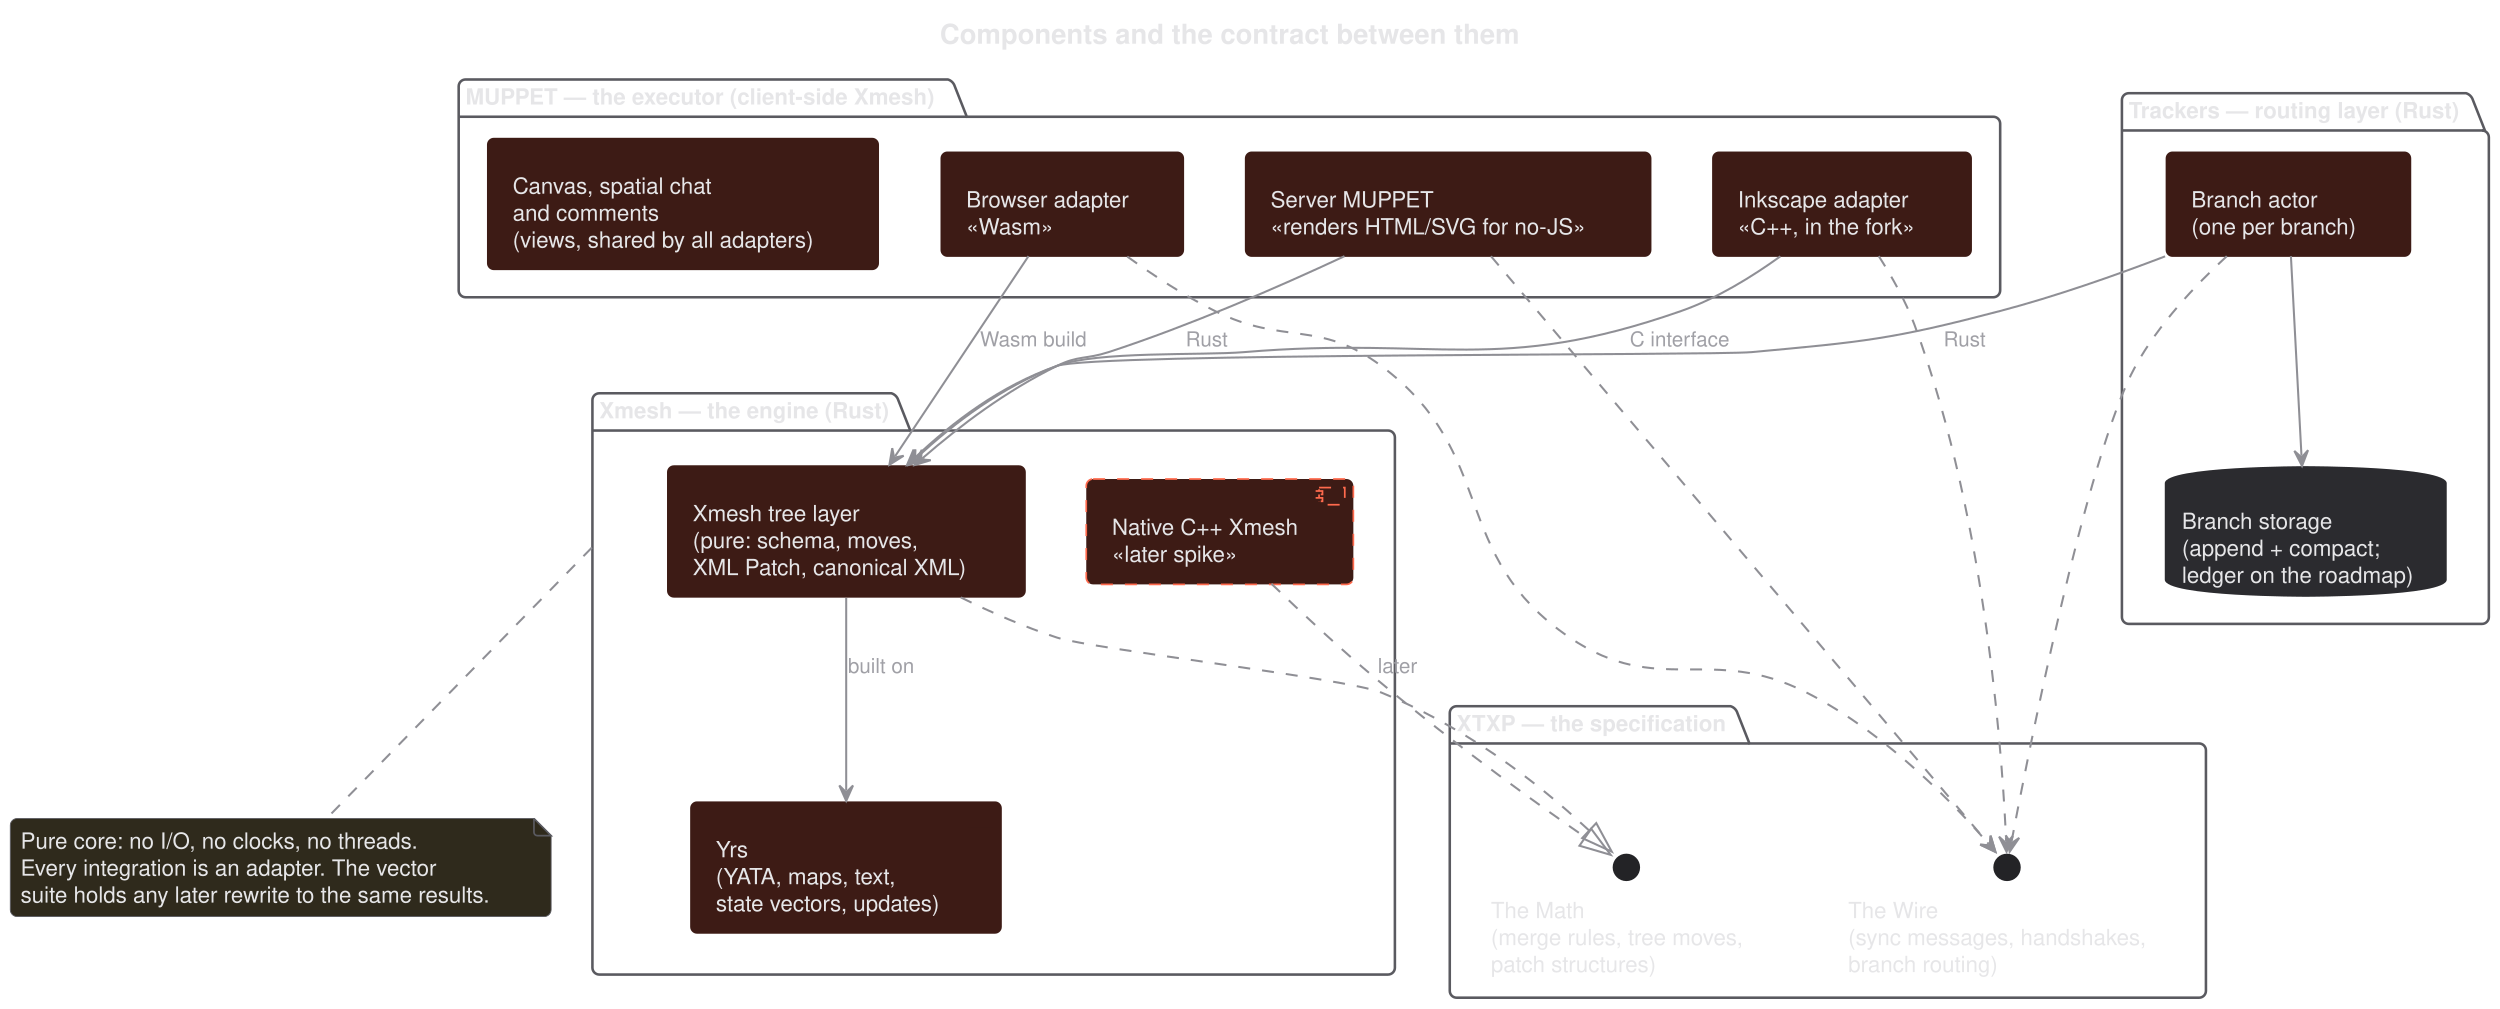
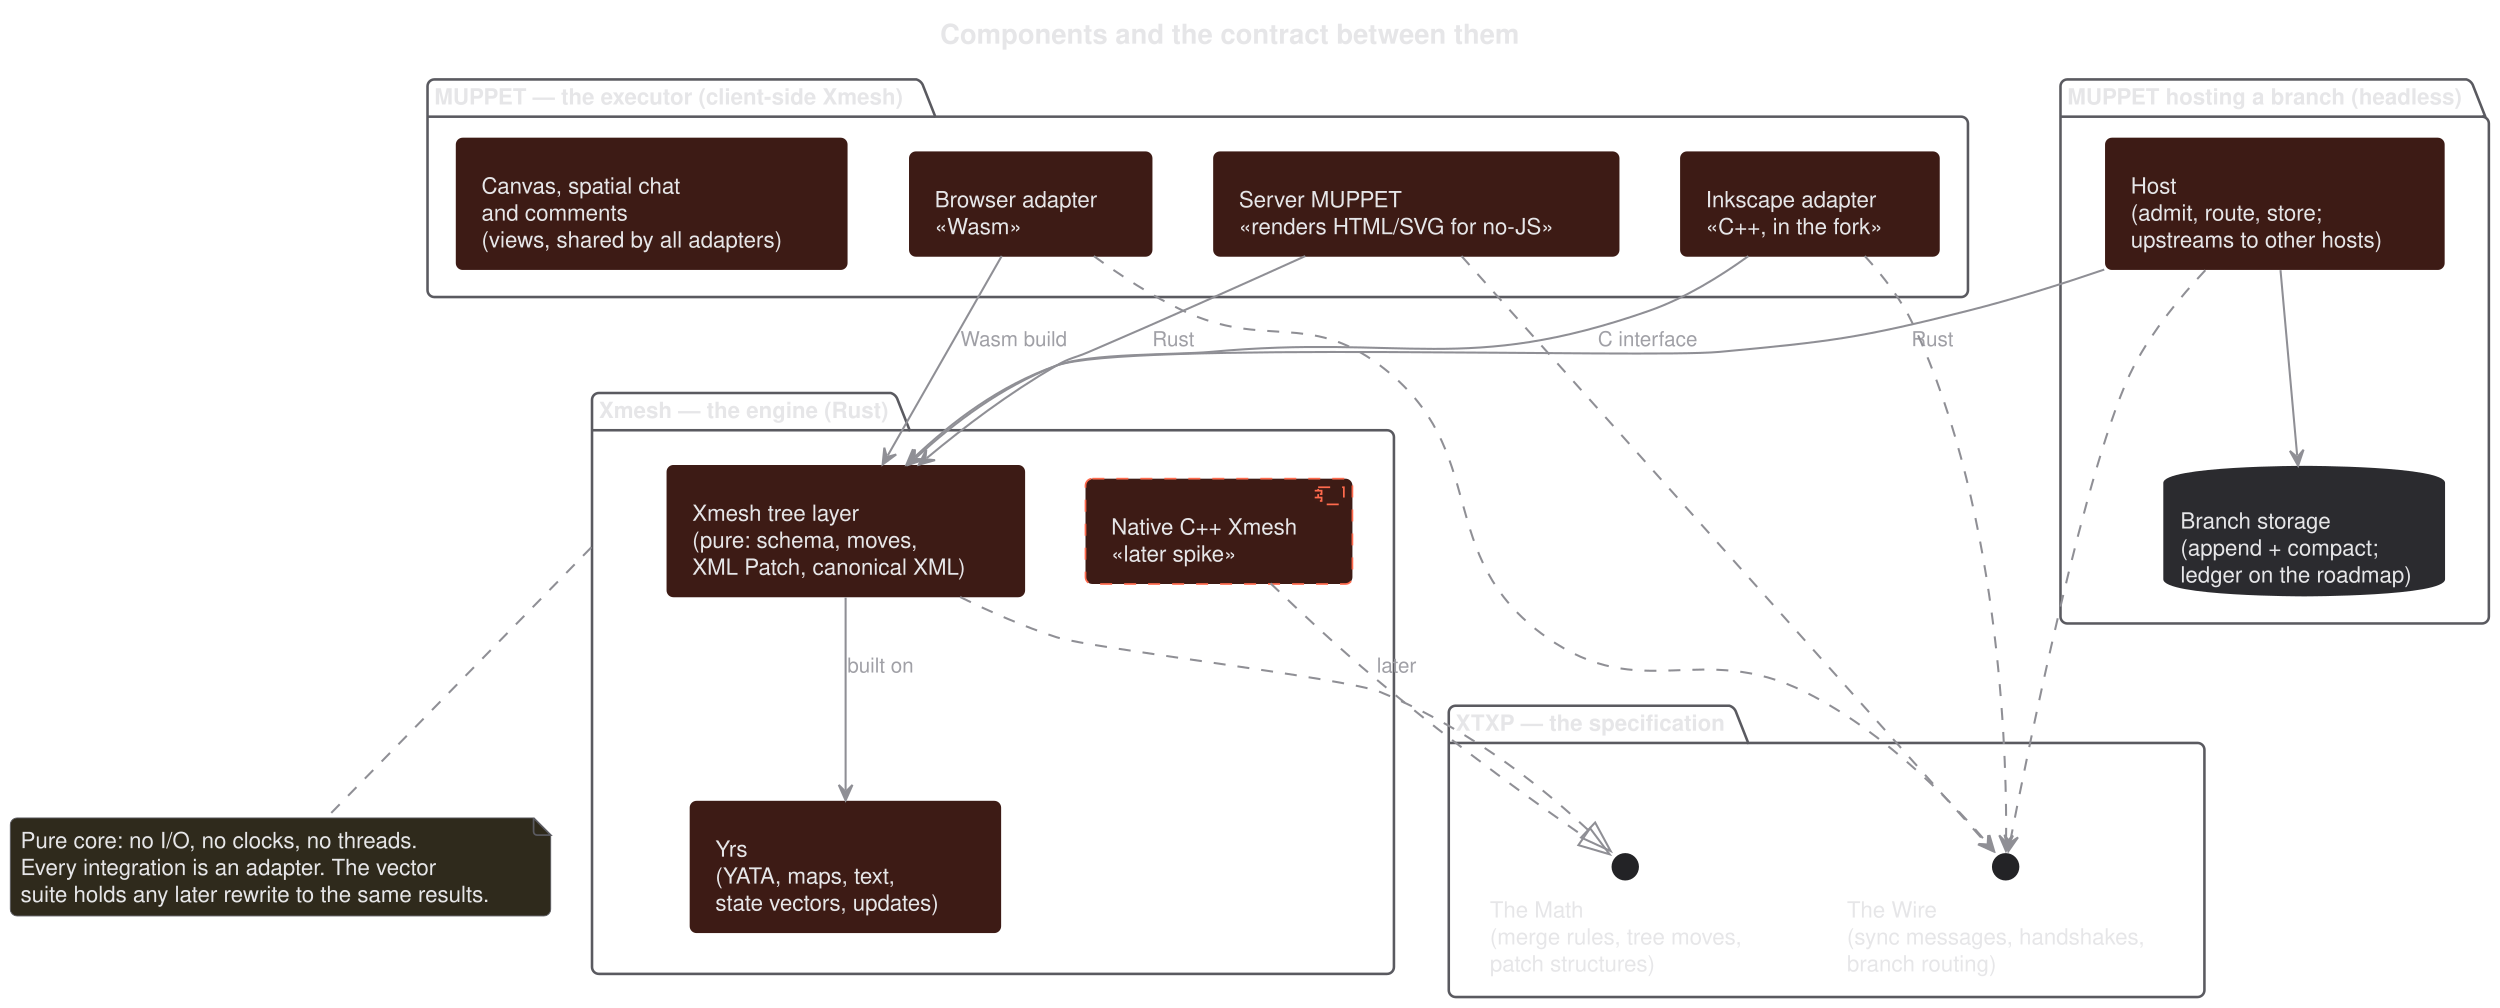
- <svg xmlns="http://www.w3.org/2000/svg" contentStyleType="text/css" data-diagram-type="DESCRIPTION" height="588px" preserveAspectRatio="none" style="width:1458px;height:588px;" version="1.1" viewBox="0 0 1458 588" width="1458px" zoomAndPan="magnify">
+ <svg xmlns="http://www.w3.org/2000/svg" contentStyleType="text/css" data-diagram-type="DESCRIPTION" height="588px" preserveAspectRatio="none" style="width:1459px;height:588px;" version="1.1" viewBox="0 0 1459 588" width="1459px" zoomAndPan="magnify">
  <defs />
  <g>
    <g class="title" data-source-line="2">
-       <text fill="#E6E6E8" font-family="Helvetica" font-size="16" font-weight="bold" lengthAdjust="spacing" textLength="348.234" x="548.133" y="25.5">Components and the contract between them</text>
+       <text fill="#E6E6E8" font-family="Helvetica" font-size="16" font-weight="bold" lengthAdjust="spacing" textLength="348.234" x="548.633" y="25.5">Components and the contract between them</text>
    </g>
    <g class="cluster" data-entity="spec" data-source-line="4" data-uid="ent0002" id="cluster_spec">
      <path d="M849.5,411.859 L1009.264,411.859 A6,6 0 0 1 1013.264,415.859 L1020.264,433.589 L1282.5,433.589 A4,4 0 0 1 1286.5,437.589 L1286.5,577.859 A4,4 0 0 1 1282.5,581.859 L849.5,581.859 A4,4 0 0 1 845.5,577.859 L845.5,415.859 A4,4 0 0 1 849.5,411.859" fill="none" style="stroke:#5A5A60;stroke-width:1.5;" />
      <line style="stroke:#5A5A60;stroke-width:1.5;" x1="845.5" x2="1020.264" y1="433.589" y2="433.589" />
      <text fill="#E6E6E8" font-family="Helvetica" font-size="13" font-weight="bold" lengthAdjust="spacing" textLength="161.764" x="849.5" y="426.453">XTXP — the specification</text>
    </g>
    <g class="cluster" data-entity="engine" data-source-line="9" data-uid="ent0005" id="cluster_engine">
      <path d="M349.5,229.359 L519.877,229.359 A6,6 0 0 1 523.877,233.359 L530.877,251.089 L809.5,251.089 A4,4 0 0 1 813.5,255.089 L813.5,564.359 A4,4 0 0 1 809.5,568.359 L349.5,568.359 A4,4 0 0 1 345.5,564.359 L345.5,233.359 A4,4 0 0 1 349.5,229.359" fill="none" style="stroke:#5A5A60;stroke-width:1.5;" />
      <line style="stroke:#5A5A60;stroke-width:1.5;" x1="345.5" x2="530.877" y1="251.089" y2="251.089" />
      <text fill="#E6E6E8" font-family="Helvetica" font-size="13" font-weight="bold" lengthAdjust="spacing" textLength="172.377" x="349.5" y="243.953">Xmesh — the engine (Rust)</text>
    </g>
    <g class="cluster" data-entity="muppet" data-source-line="15" data-uid="ent0009" id="cluster_muppet">
-       <path d="M271.5,46.359 L552.834,46.359 A6,6 0 0 1 556.834,50.359 L563.834,68.089 L1162.5,68.089 A4,4 0 0 1 1166.5,72.089 L1166.5,169.359 A4,4 0 0 1 1162.5,173.359 L271.5,173.359 A4,4 0 0 1 267.5,169.359 L267.5,50.359 A4,4 0 0 1 271.5,46.359" fill="none" style="stroke:#5A5A60;stroke-width:1.5;" />
-       <line style="stroke:#5A5A60;stroke-width:1.5;" x1="267.5" x2="563.834" y1="68.089" y2="68.089" />
-       <text fill="#E6E6E8" font-family="Helvetica" font-size="13" font-weight="bold" lengthAdjust="spacing" textLength="283.334" x="271.5" y="60.953">MUPPET — the executor (client-side Xmesh)</text>
+       <path d="M253.5,46.359 L534.834,46.359 A6,6 0 0 1 538.834,50.359 L545.834,68.089 L1144.5,68.089 A4,4 0 0 1 1148.5,72.089 L1148.5,169.359 A4,4 0 0 1 1144.5,173.359 L253.5,173.359 A4,4 0 0 1 249.5,169.359 L249.5,50.359 A4,4 0 0 1 253.5,46.359" fill="none" style="stroke:#5A5A60;stroke-width:1.5;" />
+       <line style="stroke:#5A5A60;stroke-width:1.5;" x1="249.5" x2="545.834" y1="68.089" y2="68.089" />
+       <text fill="#E6E6E8" font-family="Helvetica" font-size="13" font-weight="bold" lengthAdjust="spacing" textLength="283.334" x="253.5" y="60.953">MUPPET — the executor (client-side Xmesh)</text>
    </g>
    <g class="cluster" data-entity="trk" data-source-line="22" data-uid="ent0014" id="cluster_trk">
-       <path d="M1241.5,54.359 L1438.201,54.359 A6,6 0 0 1 1442.201,58.359 L1449.201,76.089 L1447.5,76.089 A4,4 0 0 1 1451.5,80.089 L1451.5,359.859 A4,4 0 0 1 1447.5,363.859 L1241.5,363.859 A4,4 0 0 1 1237.5,359.859 L1237.5,58.359 A4,4 0 0 1 1241.5,54.359" fill="none" style="stroke:#5A5A60;stroke-width:1.5;" />
-       <line style="stroke:#5A5A60;stroke-width:1.5;" x1="1237.5" x2="1449.201" y1="76.089" y2="76.089" />
-       <text fill="#E6E6E8" font-family="Helvetica" font-size="13" font-weight="bold" lengthAdjust="spacing" textLength="198.701" x="1241.5" y="68.953">Trackers — routing layer (Rust)</text>
+       <path d="M1206.5,46.359 L1439.427,46.359 A6,6 0 0 1 1443.427,50.359 L1450.427,68.089 L1448.5,68.089 A4,4 0 0 1 1452.5,72.089 L1452.5,359.859 A4,4 0 0 1 1448.5,363.859 L1206.5,363.859 A4,4 0 0 1 1202.5,359.859 L1202.5,50.359 A4,4 0 0 1 1206.5,46.359" fill="none" style="stroke:#5A5A60;stroke-width:1.5;" />
+       <line style="stroke:#5A5A60;stroke-width:1.5;" x1="1202.5" x2="1450.427" y1="68.089" y2="68.089" />
+       <text fill="#E6E6E8" font-family="Helvetica" font-size="13" font-weight="bold" lengthAdjust="spacing" textLength="234.927" x="1206.5" y="60.953">MUPPET hosting a branch (headless)</text>
    </g>
    <g class="entity" data-entity="math" data-source-line="5" data-uid="ent0003" id="entity_math">
      <ellipse cx="948.5" cy="505.859" fill="#232326" rx="8" ry="8" />
      <text fill="#E6E6E8" font-family="Helvetica" font-size="13" lengthAdjust="spacing" textLength="58.297" x="869.491" y="535.453">The Math</text>
      <text fill="#E6E6E8" font-family="Helvetica" font-size="13" lengthAdjust="spacing" textLength="158.019" x="869.491" y="551.183">(merge rules, tree moves,</text>
      <text fill="#E6E6E8" font-family="Helvetica" font-size="13" lengthAdjust="spacing" textLength="105.422" x="869.491" y="566.912">patch structures)</text>
    </g>
    <g class="entity" data-entity="wire" data-source-line="6" data-uid="ent0004" id="entity_wire">
      <ellipse cx="1170.5" cy="505.859" fill="#232326" rx="8" ry="8" />
      <text fill="#E6E6E8" font-family="Helvetica" font-size="13" lengthAdjust="spacing" textLength="55.745" x="1077.862" y="535.453">The Wire</text>
      <text fill="#E6E6E8" font-family="Helvetica" font-size="13" lengthAdjust="spacing" textLength="185.275" x="1077.862" y="551.183">(sync messages, handshakes,</text>
      <text fill="#E6E6E8" font-family="Helvetica" font-size="13" lengthAdjust="spacing" textLength="94.777" x="1077.862" y="566.912">branch routing)</text>
    </g>
    <g class="entity" data-entity="xm" data-source-line="10" data-uid="ent0006" id="entity_xm">
      <rect fill="#3D1B15" height="77.189" rx="4" ry="4" width="209.254" x="389" y="271.359" />
      <rect fill="#3D1B15" height="10" width="15" x="578.254" y="276.359" />
      <rect fill="#3D1B15" height="2" width="4" x="576.254" y="278.359" />
      <rect fill="#3D1B15" height="2" width="4" x="576.254" y="282.359" />
      <text fill="#E6E6E8" font-family="Helvetica" font-size="13" lengthAdjust="spacing" textLength="104.228" x="404" y="303.953">Xmesh tree layer</text>
      <text fill="#E6E6E8" font-family="Helvetica" font-size="13" lengthAdjust="spacing" textLength="140.582" x="404" y="319.683">(pure: schema, moves,</text>
      <text fill="#E6E6E8" font-family="Helvetica" font-size="13" lengthAdjust="spacing" textLength="169.254" x="404" y="335.412">XML Patch, canonical XML)</text>
    </g>
    <g class="entity" data-entity="yrs" data-source-line="11" data-uid="ent0007" id="entity_yrs">
      <rect fill="#3D1B15" height="77.189" rx="4" ry="4" width="181.762" x="402.5" y="467.359" />
      <rect fill="#3D1B15" height="10" width="15" x="564.262" y="472.359" />
      <rect fill="#3D1B15" height="2" width="4" x="562.262" y="474.359" />
      <rect fill="#3D1B15" height="2" width="4" x="562.262" y="478.359" />
      <text fill="#E6E6E8" font-family="Helvetica" font-size="13" lengthAdjust="spacing" textLength="20.579" x="417.5" y="499.953">Yrs</text>
      <text fill="#E6E6E8" font-family="Helvetica" font-size="13" lengthAdjust="spacing" textLength="115.134" x="417.5" y="515.683">(YATA, maps, text,</text>
      <text fill="#E6E6E8" font-family="Helvetica" font-size="13" lengthAdjust="spacing" textLength="141.762" x="417.5" y="531.412">state vectors, updates)</text>
    </g>
    <g class="entity" data-entity="xcpp" data-source-line="12" data-uid="ent0008" id="entity_xcpp">
      <rect fill="#3D1B15" height="61.459" rx="4" ry="4" style="stroke:#FF6A4D;stroke-width:1;stroke-dasharray:7,7;" width="155.775" x="633.5" y="279.359" />
      <rect fill="#3D1B15" height="10" style="stroke:#FF6A4D;stroke-width:1;stroke-dasharray:7,7;" width="15" x="769.275" y="284.359" />
      <rect fill="#3D1B15" height="2" style="stroke:#FF6A4D;stroke-width:1;stroke-dasharray:7,7;" width="4" x="767.275" y="286.359" />
      <rect fill="#3D1B15" height="2" style="stroke:#FF6A4D;stroke-width:1;stroke-dasharray:7,7;" width="4" x="767.275" y="290.359" />
      <text fill="#E6E6E8" font-family="Helvetica" font-size="13" lengthAdjust="spacing" textLength="115.775" x="648.5" y="311.953">Native C++ Xmesh</text>
      <text fill="#E6E6E8" font-family="Helvetica" font-size="13" lengthAdjust="spacing" textLength="78.66" x="648.5" y="327.683">«later spike»</text>
    </g>
    <g class="entity" data-entity="mink" data-source-line="16" data-uid="ent0010" id="entity_mink">
-       <rect fill="#3D1B15" height="61.459" rx="4" ry="4" width="151.541" x="998.5" y="88.359" />
-       <rect fill="#3D1B15" height="10" width="15" x="1130.041" y="93.359" />
-       <rect fill="#3D1B15" height="2" width="4" x="1128.041" y="95.359" />
-       <rect fill="#3D1B15" height="2" width="4" x="1128.041" y="99.359" />
-       <text fill="#E6E6E8" font-family="Helvetica" font-size="13" lengthAdjust="spacing" textLength="106.336" x="1013.5" y="120.953">Inkscape adapter</text>
-       <text fill="#E6E6E8" font-family="Helvetica" font-size="13" lengthAdjust="spacing" textLength="111.541" x="1013.5" y="136.683">«C++, in the fork»</text>
+       <rect fill="#3D1B15" height="61.459" rx="4" ry="4" width="151.541" x="980.5" y="88.359" />
+       <rect fill="#3D1B15" height="10" width="15" x="1112.041" y="93.359" />
+       <rect fill="#3D1B15" height="2" width="4" x="1110.041" y="95.359" />
+       <rect fill="#3D1B15" height="2" width="4" x="1110.041" y="99.359" />
+       <text fill="#E6E6E8" font-family="Helvetica" font-size="13" lengthAdjust="spacing" textLength="106.336" x="995.5" y="120.953">Inkscape adapter</text>
+       <text fill="#E6E6E8" font-family="Helvetica" font-size="13" lengthAdjust="spacing" textLength="111.541" x="995.5" y="136.683">«C++, in the fork»</text>
    </g>
    <g class="entity" data-entity="mwasm" data-source-line="17" data-uid="ent0011" id="entity_mwasm">
-       <rect fill="#3D1B15" height="61.459" rx="4" ry="4" width="142.07" x="548.5" y="88.359" />
-       <rect fill="#3D1B15" height="10" width="15" x="670.57" y="93.359" />
-       <rect fill="#3D1B15" height="2" width="4" x="668.57" y="95.359" />
-       <rect fill="#3D1B15" height="2" width="4" x="668.57" y="99.359" />
-       <text fill="#E6E6E8" font-family="Helvetica" font-size="13" lengthAdjust="spacing" textLength="102.07" x="563.5" y="120.953">Browser adapter</text>
-       <text fill="#E6E6E8" font-family="Helvetica" font-size="13" lengthAdjust="spacing" textLength="53.504" x="563.5" y="136.683">«Wasm»</text>
+       <rect fill="#3D1B15" height="61.459" rx="4" ry="4" width="142.07" x="530.5" y="88.359" />
+       <rect fill="#3D1B15" height="10" width="15" x="652.57" y="93.359" />
+       <rect fill="#3D1B15" height="2" width="4" x="650.57" y="95.359" />
+       <rect fill="#3D1B15" height="2" width="4" x="650.57" y="99.359" />
+       <text fill="#E6E6E8" font-family="Helvetica" font-size="13" lengthAdjust="spacing" textLength="102.07" x="545.5" y="120.953">Browser adapter</text>
+       <text fill="#E6E6E8" font-family="Helvetica" font-size="13" lengthAdjust="spacing" textLength="53.504" x="545.5" y="136.683">«Wasm»</text>
    </g>
    <g class="entity" data-entity="msrv" data-source-line="18" data-uid="ent0012" id="entity_msrv">
-       <rect fill="#3D1B15" height="61.459" rx="4" ry="4" width="237.12" x="726" y="88.359" />
-       <rect fill="#3D1B15" height="10" width="15" x="943.12" y="93.359" />
-       <rect fill="#3D1B15" height="2" width="4" x="941.12" y="95.359" />
-       <rect fill="#3D1B15" height="2" width="4" x="941.12" y="99.359" />
-       <text fill="#E6E6E8" font-family="Helvetica" font-size="13" lengthAdjust="spacing" textLength="98.478" x="741" y="120.953">Server MUPPET</text>
-       <text fill="#E6E6E8" font-family="Helvetica" font-size="13" lengthAdjust="spacing" textLength="197.12" x="741" y="136.683">«renders HTML/SVG for no-JS»</text>
+       <rect fill="#3D1B15" height="61.459" rx="4" ry="4" width="237.12" x="708" y="88.359" />
+       <rect fill="#3D1B15" height="10" width="15" x="925.12" y="93.359" />
+       <rect fill="#3D1B15" height="2" width="4" x="923.12" y="95.359" />
+       <rect fill="#3D1B15" height="2" width="4" x="923.12" y="99.359" />
+       <text fill="#E6E6E8" font-family="Helvetica" font-size="13" lengthAdjust="spacing" textLength="98.478" x="723" y="120.953">Server MUPPET</text>
+       <text fill="#E6E6E8" font-family="Helvetica" font-size="13" lengthAdjust="spacing" textLength="197.12" x="723" y="136.683">«renders HTML/SVG for no-JS»</text>
    </g>
    <g class="entity" data-entity="mviews" data-source-line="19" data-uid="ent0013" id="entity_mviews">
-       <rect fill="#3D1B15" height="77.189" rx="4" ry="4" width="228.64" x="284" y="80.359" />
-       <rect fill="#3D1B15" height="10" width="15" x="492.64" y="85.359" />
-       <rect fill="#3D1B15" height="2" width="4" x="490.64" y="87.359" />
-       <rect fill="#3D1B15" height="2" width="4" x="490.64" y="91.359" />
-       <text fill="#E6E6E8" font-family="Helvetica" font-size="13" lengthAdjust="spacing" textLength="123.64" x="299" y="112.953">Canvas, spatial chat</text>
-       <text fill="#E6E6E8" font-family="Helvetica" font-size="13" lengthAdjust="spacing" textLength="90.968" x="299" y="128.683">and comments</text>
-       <text fill="#E6E6E8" font-family="Helvetica" font-size="13" lengthAdjust="spacing" textLength="188.64" x="299" y="144.412">(views, shared by all adapters)</text>
+       <rect fill="#3D1B15" height="77.189" rx="4" ry="4" width="228.64" x="266" y="80.359" />
+       <rect fill="#3D1B15" height="10" width="15" x="474.64" y="85.359" />
+       <rect fill="#3D1B15" height="2" width="4" x="472.64" y="87.359" />
+       <rect fill="#3D1B15" height="2" width="4" x="472.64" y="91.359" />
+       <text fill="#E6E6E8" font-family="Helvetica" font-size="13" lengthAdjust="spacing" textLength="123.64" x="281" y="112.953">Canvas, spatial chat</text>
+       <text fill="#E6E6E8" font-family="Helvetica" font-size="13" lengthAdjust="spacing" textLength="90.968" x="281" y="128.683">and comments</text>
+       <text fill="#E6E6E8" font-family="Helvetica" font-size="13" lengthAdjust="spacing" textLength="188.64" x="281" y="144.412">(views, shared by all adapters)</text>
    </g>
    <g class="entity" data-entity="branch" data-source-line="23" data-uid="ent0015" id="entity_branch">
-       <rect fill="#3D1B15" height="61.459" rx="4" ry="4" width="143.232" x="1263" y="88.359" />
-       <rect fill="#3D1B15" height="10" width="15" x="1386.232" y="93.359" />
-       <rect fill="#3D1B15" height="2" width="4" x="1384.232" y="95.359" />
-       <rect fill="#3D1B15" height="2" width="4" x="1384.232" y="99.359" />
-       <text fill="#E6E6E8" font-family="Helvetica" font-size="13" lengthAdjust="spacing" textLength="78.819" x="1278" y="120.953">Branch actor</text>
-       <text fill="#E6E6E8" font-family="Helvetica" font-size="13" lengthAdjust="spacing" textLength="103.232" x="1278" y="136.683">(one per branch)</text>
+       <rect fill="#3D1B15" height="77.189" rx="4" ry="4" width="198.209" x="1228.5" y="80.359" />
+       <rect fill="#3D1B15" height="10" width="15" x="1406.709" y="85.359" />
+       <rect fill="#3D1B15" height="2" width="4" x="1404.709" y="87.359" />
+       <rect fill="#3D1B15" height="2" width="4" x="1404.709" y="91.359" />
+       <text fill="#E6E6E8" font-family="Helvetica" font-size="13" lengthAdjust="spacing" textLength="28.571" x="1243.5" y="112.953">Host</text>
+       <text fill="#E6E6E8" font-family="Helvetica" font-size="13" lengthAdjust="spacing" textLength="121.107" x="1243.5" y="128.683">(admit, route, store;</text>
+       <text fill="#E6E6E8" font-family="Helvetica" font-size="13" lengthAdjust="spacing" textLength="158.209" x="1243.5" y="144.412">upstreams to other hosts)</text>
    </g>
    <g class="entity" data-entity="store" data-source-line="24" data-uid="ent0016" id="entity_store">
      <path d="M1262.5,281.859 C1262.5,271.859 1344.717,271.859 1344.717,271.859 C1344.717,271.859 1426.935,271.859 1426.935,281.859 L1426.935,338.048 C1426.935,348.048 1344.717,348.048 1344.717,348.048 C1344.717,348.048 1262.5,348.048 1262.5,338.048 L1262.5,281.859" fill="#2B2B2F" />
      <path d="M1262.5,281.859 C1262.5,291.859 1344.717,291.859 1344.717,291.859 C1344.717,291.859 1426.935,291.859 1426.935,281.859" fill="none" />
      <text fill="#E6E6E8" font-family="Helvetica" font-size="13" lengthAdjust="spacing" textLength="93.806" x="1272.5" y="308.453">Branch storage</text>
      <text fill="#E6E6E8" font-family="Helvetica" font-size="13" lengthAdjust="spacing" textLength="124.566" x="1272.5" y="324.183">(append + compact;</text>
      <text fill="#E6E6E8" font-family="Helvetica" font-size="13" lengthAdjust="spacing" textLength="144.435" x="1272.5" y="339.912">ledger on the roadmap)</text>
    </g>
    <g class="entity" data-entity="GMN29" data-source-line="41" data-uid="ent0030" id="entity_GMN29">
      <path d="M6,481.359 L6,530.548 A4,4 0 0 0 10,534.548 L317.404,534.548 A4,4 0 0 0 321.404,530.548 L321.404,487.359 L311.404,477.359 L10,477.359 A4,4 0 0 0 6,481.359" fill="#2F2A1C" style="stroke:#5A5A60;stroke-width:0.5;" />
      <path d="M311.404,477.359 L311.404,485.359 A2,2 0 0 0 313.404,487.359 L321.404,487.359 L311.404,477.359" fill="#2F2A1C" style="stroke:#5A5A60;stroke-width:1;" />
      <text fill="#E6E6E8" font-family="Helvetica" font-size="13" lengthAdjust="spacing" textLength="247.603" x="12" y="494.953">Pure core: no I/O, no clocks, no threads.</text>
      <text fill="#E6E6E8" font-family="Helvetica" font-size="13" lengthAdjust="spacing" textLength="261.435" x="12" y="510.683">Every integration is an adapter. The vector</text>
      <text fill="#E6E6E8" font-family="Helvetica" font-size="13" lengthAdjust="spacing" textLength="294.404" x="12" y="526.412">suite holds any later rewrite to the same results.</text>
    </g>
    <g class="link" data-entity-1="xm" data-entity-2="yrs" data-source-line="27" data-uid="lnk17" id="link_xm_yrs">
      <path d="M493.5,348.729 C493.5,382.909 493.5,426.939 493.5,461.089" fill="none" id="xm-to-yrs" style="stroke:#8F8F95;stroke-width:1.2;" />
      <polygon fill="#8F8F95" points="493.5,467.089,497.5,458.089,493.5,462.089,489.5,458.089,493.5,467.089" style="stroke:#8F8F95;stroke-width:1.2;" />
      <text fill="#A0A0A6" font-family="Helvetica" font-size="12" lengthAdjust="spacing" textLength="41.842" x="494.5" y="392.484">built on</text>
    </g>
    <g class="link" data-entity-1="xm" data-entity-2="math" data-source-line="28" data-uid="lnk18" id="link_xm_math">
      <path d="M560.32,348.409 C578.14,357.189 597.68,365.749 616.5,371.859 C636.76,378.439 785.81,395.739 805.5,403.859 C862.54,427.389 905.879,464.819 926.829,484.399" fill="none" id="xm-to-math" style="stroke:#8F8F95;stroke-width:1.2;stroke-dasharray:7,7;" />
      <polygon fill="none" points="939.98,496.689,930.926,480.015,922.732,488.782,939.98,496.689" style="stroke:#8F8F95;stroke-width:1.2;" />
    </g>
    <g class="link" data-entity-1="xcpp" data-entity-2="math" data-source-line="29" data-uid="lnk19" id="link_xcpp_math">
      <path d="M741.49,340.439 C758.88,357.189 781.44,378.249 802.5,395.859 C852.25,437.449 901.159,472.071 924.559,488.301" fill="none" id="xcpp-to-math" style="stroke:#8F8F95;stroke-width:1.2;stroke-dasharray:7,7;" />
      <polygon fill="none" points="939.35,498.559,927.979,483.371,921.14,493.231,939.35,498.559" style="stroke:#8F8F95;stroke-width:1.2;" />
      <text fill="#A0A0A6" font-family="Helvetica" font-size="12" lengthAdjust="spacing" textLength="25.084" x="803.5" y="392.484">later</text>
    </g>
    <g class="link" data-entity-1="mink" data-entity-2="xm" data-source-line="30" data-uid="lnk20" id="link_mink_xm">
-       <path d="M1038.3,149.499 C1021.69,161.469 1001.12,174.149 980.5,181.359 C873.05,218.959 838.94,195.859 725.5,205.359 C701.3,207.389 639.17,204.649 616.5,213.359 C583.82,225.909 557.144,246.135 534.394,267.085" fill="none" id="mink-to-xm" style="stroke:#8F8F95;stroke-width:1.2;" />
-       <polygon fill="#8F8F95" points="529.98,271.149,539.31,267.995,533.658,267.762,533.891,262.11,529.98,271.149" style="stroke:#8F8F95;stroke-width:1.2;" />
-       <text fill="#A0A0A6" font-family="Helvetica" font-size="12" lengthAdjust="spacing" textLength="62.607" x="950.5" y="201.984">C interface</text>
+       <path d="M1020.3,149.499 C1003.69,161.479 983.12,174.149 962.5,181.359 C854.63,219.079 820.3,194.969 706.5,205.359 C686.5,207.189 635.19,206.019 616.5,213.359 C583.92,226.159 557.242,246.394 534.472,267.274" fill="none" id="mink-to-xm" style="stroke:#8F8F95;stroke-width:1.2;" />
+       <polygon fill="#8F8F95" points="530.05,271.329,539.387,268.195,533.735,267.95,533.98,262.298,530.05,271.329" style="stroke:#8F8F95;stroke-width:1.2;" />
+       <text fill="#A0A0A6" font-family="Helvetica" font-size="12" lengthAdjust="spacing" textLength="62.607" x="932.5" y="201.984">C interface</text>
    </g>
    <g class="link" data-entity-1="mwasm" data-entity-2="xm" data-source-line="31" data-uid="lnk21" id="link_mwasm_xm">
-       <path d="M599.81,149.389 C577.94,182.199 545.897,230.256 522.027,266.076" fill="none" id="mwasm-to-xm" style="stroke:#8F8F95;stroke-width:1.2;" />
-       <polygon fill="#8F8F95" points="518.7,271.069,527.019,265.798,521.473,266.909,520.362,261.362,518.7,271.069" style="stroke:#8F8F95;stroke-width:1.2;" />
-       <text fill="#A0A0A6" font-family="Helvetica" font-size="12" lengthAdjust="spacing" textLength="66.387" x="571.5" y="201.984">Wasm build</text>
+       <path d="M584.62,149.389 C565.88,182.199 538.536,230.039 518.076,265.859" fill="none" id="mwasm-to-xm" style="stroke:#8F8F95;stroke-width:1.2;" />
+       <polygon fill="#8F8F95" points="515.1,271.069,523.037,265.238,517.58,266.728,516.091,261.271,515.1,271.069" style="stroke:#8F8F95;stroke-width:1.2;" />
+       <text fill="#A0A0A6" font-family="Helvetica" font-size="12" lengthAdjust="spacing" textLength="66.387" x="560.5" y="201.984">Wasm build</text>
    </g>
    <g class="link" data-entity-1="msrv" data-entity-2="xm" data-source-line="32" data-uid="lnk22" id="link_msrv_xm">
-       <path d="M784.09,149.419 C745.44,167.459 693.85,189.929 646.5,205.359 C633.38,209.629 628.86,207.229 616.5,213.359 C586.23,228.369 560.728,247.574 537.918,267.304" fill="none" id="msrv-to-xm" style="stroke:#8F8F95;stroke-width:1.2;" />
-       <polygon fill="#8F8F95" points="533.38,271.229,542.804,268.367,537.162,267.958,537.57,262.316,533.38,271.229" style="stroke:#8F8F95;stroke-width:1.2;" />
-       <text fill="#A0A0A6" font-family="Helvetica" font-size="12" lengthAdjust="spacing" textLength="25.078" x="691.5" y="201.984">Rust</text>
+       <path d="M761.75,149.459 C724.87,166.159 677.74,187.249 635.5,205.359 C627.08,208.969 624.41,208.729 616.5,213.359 C588.15,229.949 563.618,248.469 540.818,267.379" fill="none" id="msrv-to-xm" style="stroke:#8F8F95;stroke-width:1.2;" />
+       <polygon fill="#8F8F95" points="536.2,271.209,545.681,268.543,540.049,268.017,540.574,262.385,536.2,271.209" style="stroke:#8F8F95;stroke-width:1.2;" />
+       <text fill="#A0A0A6" font-family="Helvetica" font-size="12" lengthAdjust="spacing" textLength="25.078" x="672.5" y="201.984">Rust</text>
    </g>
    <g class="link" data-entity-1="branch" data-entity-2="xm" data-source-line="33" data-uid="lnk23" id="link_branch_xm">
-       <path d="M1262.68,149.509 C1233.26,160.769 1198.64,172.899 1166.5,181.359 C1103.33,197.989 1086.55,199.369 1021.5,205.359 C999.09,207.429 637.72,205.859 616.5,213.359 C583.11,225.169 556.064,245.793 533.334,267.133" fill="none" id="branch-to-xm" style="stroke:#8F8F95;stroke-width:1.2;" />
-       <polygon fill="#8F8F95" points="528.96,271.239,538.259,267.995,532.605,267.817,532.784,262.163,528.96,271.239" style="stroke:#8F8F95;stroke-width:1.2;" />
-       <text fill="#A0A0A6" font-family="Helvetica" font-size="12" lengthAdjust="spacing" textLength="25.078" x="1133.5" y="201.984">Rust</text>
+       <path d="M1228.04,157.319 C1202.38,166.079 1174.62,174.759 1148.5,181.359 C1085.17,197.359 1068.54,199.339 1003.5,205.359 C960.67,209.329 657.04,198.999 616.5,213.359 C583.12,225.189 556.065,245.814 533.335,267.144" fill="none" id="branch-to-xm" style="stroke:#8F8F95;stroke-width:1.2;" />
+       <polygon fill="#8F8F95" points="528.96,271.249,538.26,268.008,532.606,267.828,532.786,262.174,528.96,271.249" style="stroke:#8F8F95;stroke-width:1.2;" />
+       <text fill="#A0A0A6" font-family="Helvetica" font-size="12" lengthAdjust="spacing" textLength="25.078" x="1115.5" y="201.984">Rust</text>
    </g>
    <g class="link" data-entity-1="mink" data-entity-2="wire" data-source-line="34" data-uid="lnk24" id="link_mink_wire">
-       <path d="M1095.71,149.399 C1103.34,161.299 1111.33,175.489 1116.5,189.359 C1159.95,306.009 1168.463,454.084 1169.973,490.774" fill="none" id="mink-to-wire" style="stroke:#8F8F95;stroke-width:1.2;stroke-dasharray:7,7;" />
-       <polygon fill="#8F8F95" points="1170.22,496.769,1173.847,487.613,1170.014,491.774,1165.853,487.942,1170.22,496.769" style="stroke:#8F8F95;stroke-width:1.2;" />
+       <path d="M1088.3,149.429 C1098.84,160.909 1109.63,174.799 1116.5,189.359 C1169.62,301.939 1171.192,453.06 1170.742,490.58" fill="none" id="mink-to-wire" style="stroke:#8F8F95;stroke-width:1.2;stroke-dasharray:7,7;" />
+       <polygon fill="#8F8F95" points="1170.67,496.579,1174.778,487.628,1170.73,491.58,1166.778,487.532,1170.67,496.579" style="stroke:#8F8F95;stroke-width:1.2;" />
    </g>
    <g class="link" data-entity-1="mwasm" data-entity-2="wire" data-source-line="35" data-uid="lnk25" id="link_mwasm_wire">
-       <path d="M657.44,149.639 C672.7,160.649 690.84,172.579 708.5,181.359 C749.14,201.579 769.13,186.199 805.5,213.359 C874.21,264.659 844.54,323.729 915.5,371.859 C967.61,407.199 997.37,375.349 1053.5,403.859 C1102.07,428.529 1143.263,473.034 1159.863,492.295" fill="none" id="mwasm-to-wire" style="stroke:#8F8F95;stroke-width:1.2;stroke-dasharray:7,7;" />
-       <polygon fill="#8F8F95" points="1163.78,496.839,1160.934,487.411,1160.516,493.052,1154.874,492.634,1163.78,496.839" style="stroke:#8F8F95;stroke-width:1.2;" />
+       <path d="M638.36,149.449 C653.77,160.689 672.3,172.839 690.5,181.359 C738.54,203.859 763.15,181.399 805.5,213.359 C871.42,263.109 835.05,324.189 902.5,371.859 C958.52,411.449 992.04,373.369 1053.5,403.859 C1102.3,428.069 1143.388,472.823 1159.918,492.213" fill="none" id="mwasm-to-wire" style="stroke:#8F8F95;stroke-width:1.2;stroke-dasharray:7,7;" />
+       <polygon fill="#8F8F95" points="1163.81,496.779,1161.015,487.335,1160.566,492.974,1154.927,492.525,1163.81,496.779" style="stroke:#8F8F95;stroke-width:1.2;" />
    </g>
    <g class="link" data-entity-1="msrv" data-entity-2="wire" data-source-line="36" data-uid="lnk26" id="link_msrv_wire">
-       <path d="M869.54,149.429 C937.97,230.249 1121.702,447.241 1159.812,492.241" fill="none" id="msrv-to-wire" style="stroke:#8F8F95;stroke-width:1.2;stroke-dasharray:7,7;" />
-       <polygon fill="#8F8F95" points="1163.69,496.819,1160.926,487.366,1160.459,493.004,1154.821,492.536,1163.69,496.819" style="stroke:#8F8F95;stroke-width:1.2;" />
+       <path d="M852.92,149.429 C925.14,230.249 1119.102,447.346 1159.322,492.346" fill="none" id="msrv-to-wire" style="stroke:#8F8F95;stroke-width:1.2;stroke-dasharray:7,7;" />
+       <polygon fill="#8F8F95" points="1163.32,496.819,1160.305,487.443,1159.988,493.091,1154.34,492.775,1163.32,496.819" style="stroke:#8F8F95;stroke-width:1.2;" />
    </g>
    <g class="link" data-entity-1="branch" data-entity-2="wire" data-source-line="37" data-uid="lnk27" id="link_branch_wire">
-       <path d="M1298.66,149.419 C1280.28,166.359 1258.98,189.059 1245.5,213.359 C1216.68,265.339 1180.961,449.243 1173.121,490.863" fill="none" id="branch-to-wire" style="stroke:#8F8F95;stroke-width:1.2;stroke-dasharray:7,7;" />
-       <polygon fill="#8F8F95" points="1172.01,496.759,1177.607,488.655,1172.936,491.846,1169.745,487.175,1172.01,496.759" style="stroke:#8F8F95;stroke-width:1.2;" />
+       <path d="M1287.04,157.699 C1272.08,173.609 1256.19,193.119 1245.5,213.359 C1217.74,265.919 1181.231,449.379 1173.191,490.889" fill="none" id="branch-to-wire" style="stroke:#8F8F95;stroke-width:1.2;stroke-dasharray:7,7;" />
+       <polygon fill="#8F8F95" points="1172.05,496.779,1177.688,488.704,1173.001,491.871,1169.834,487.183,1172.05,496.779" style="stroke:#8F8F95;stroke-width:1.2;" />
    </g>
    <g class="link" data-entity-1="branch" data-entity-2="store" data-source-line="38" data-uid="lnk28" id="link_branch_store">
-       <path d="M1336.06,149.389 C1337.81,182.409 1340.322,229.938 1342.222,265.758" fill="none" id="branch-to-store" style="stroke:#8F8F95;stroke-width:1.2;" />
-       <polygon fill="#8F8F95" points="1342.54,271.749,1346.058,262.55,1342.275,266.756,1338.069,262.974,1342.54,271.749" style="stroke:#8F8F95;stroke-width:1.2;" />
+       <path d="M1330.9,157.649 C1333.88,190.829 1337.664,232.833 1340.623,265.803" fill="none" id="branch-to-store" style="stroke:#8F8F95;stroke-width:1.2;" />
+       <polygon fill="#8F8F95" points="1341.16,271.779,1344.339,262.458,1340.713,266.799,1336.371,263.173,1341.16,271.779" style="stroke:#8F8F95;stroke-width:1.2;" />
    </g>
    <g class="link" data-entity-1="engine" data-entity-2="GMN29" data-source-line="41" data-uid="lnk31" id="link_engine_GMN29">
      <path d="M345.164,319.368 C344.92,319.617 344.671,319.872 344.416,320.131 C343.4,321.169 342.308,322.284 341.145,323.472 C338.819,325.847 336.208,328.513 333.351,331.431 C321.923,343.1 306.558,358.789 289.721,375.982 C256.048,410.367 216.485,450.764 190.75,477.039" fill="none" id="engine-GMN29" style="stroke:#8F8F95;stroke-width:1.2;stroke-dasharray:7,7;" />
    </g>
  </g>
</svg>
